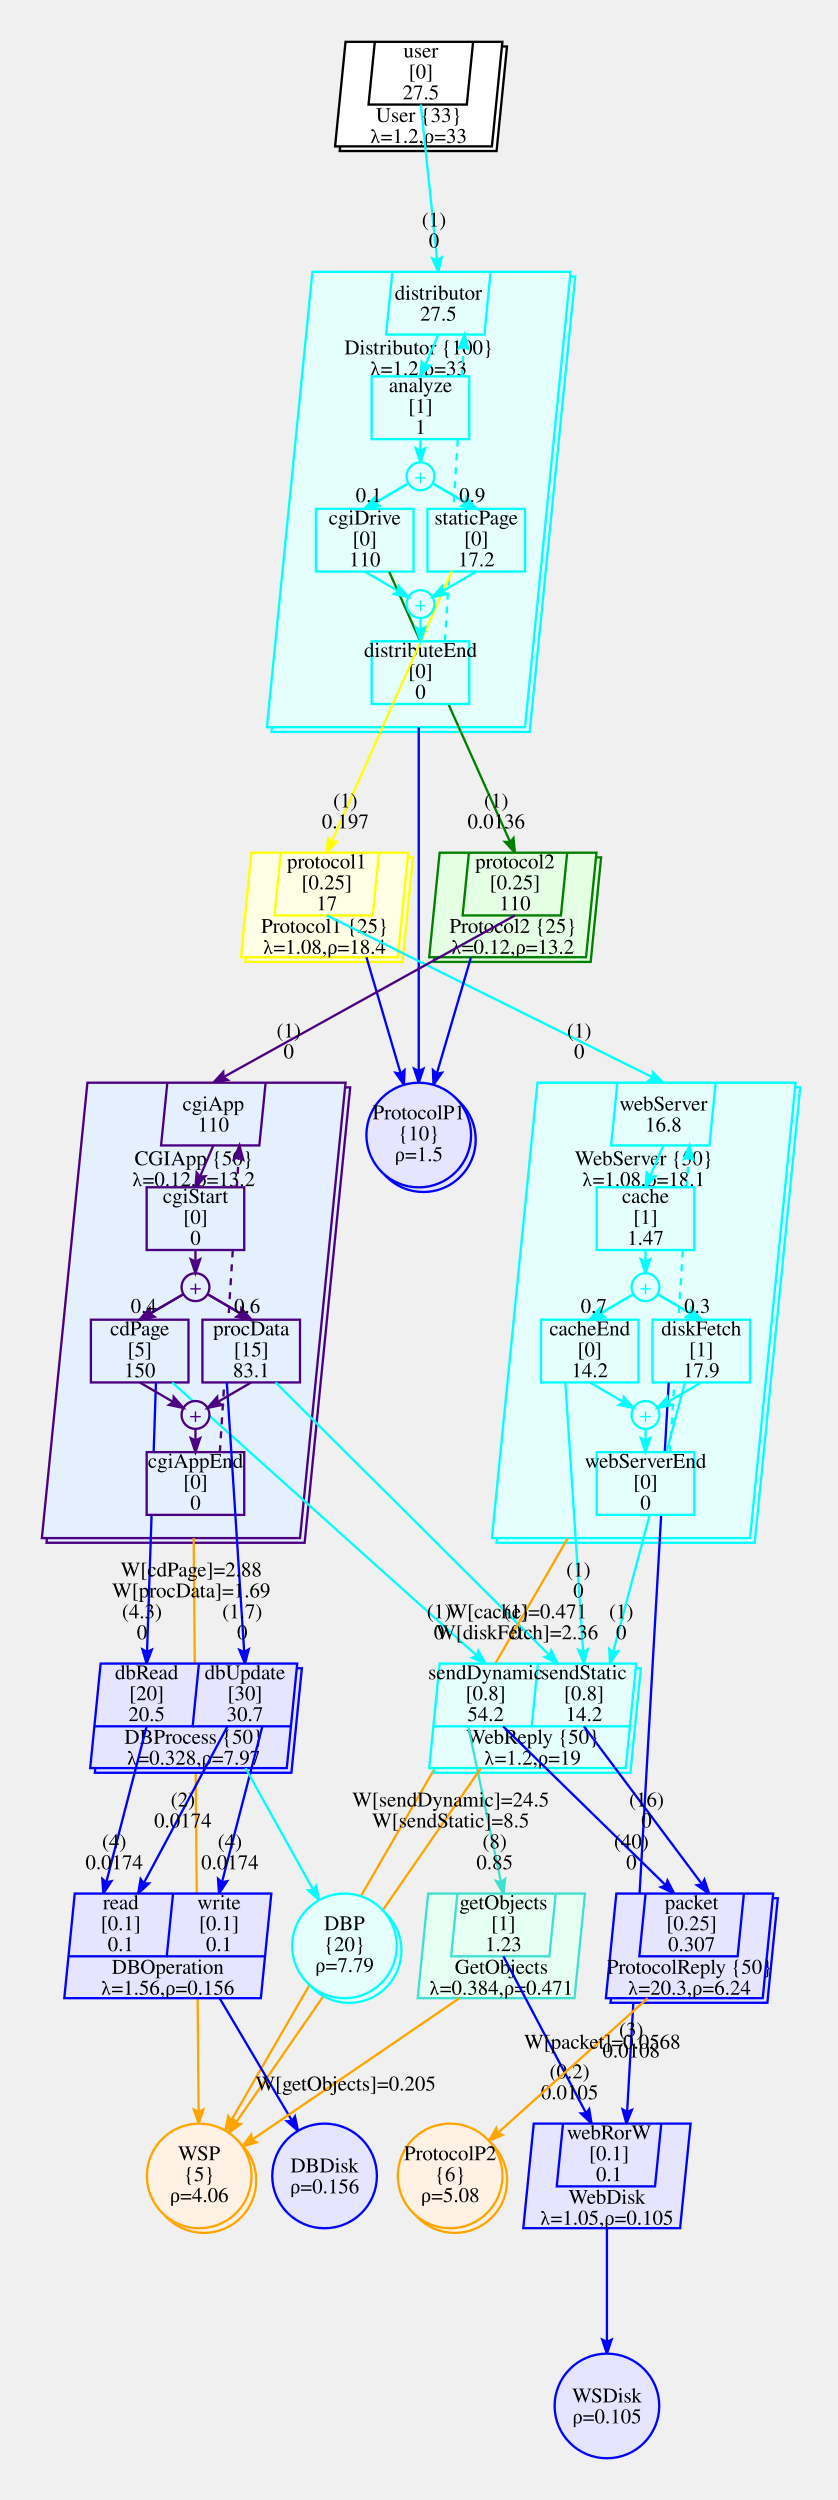
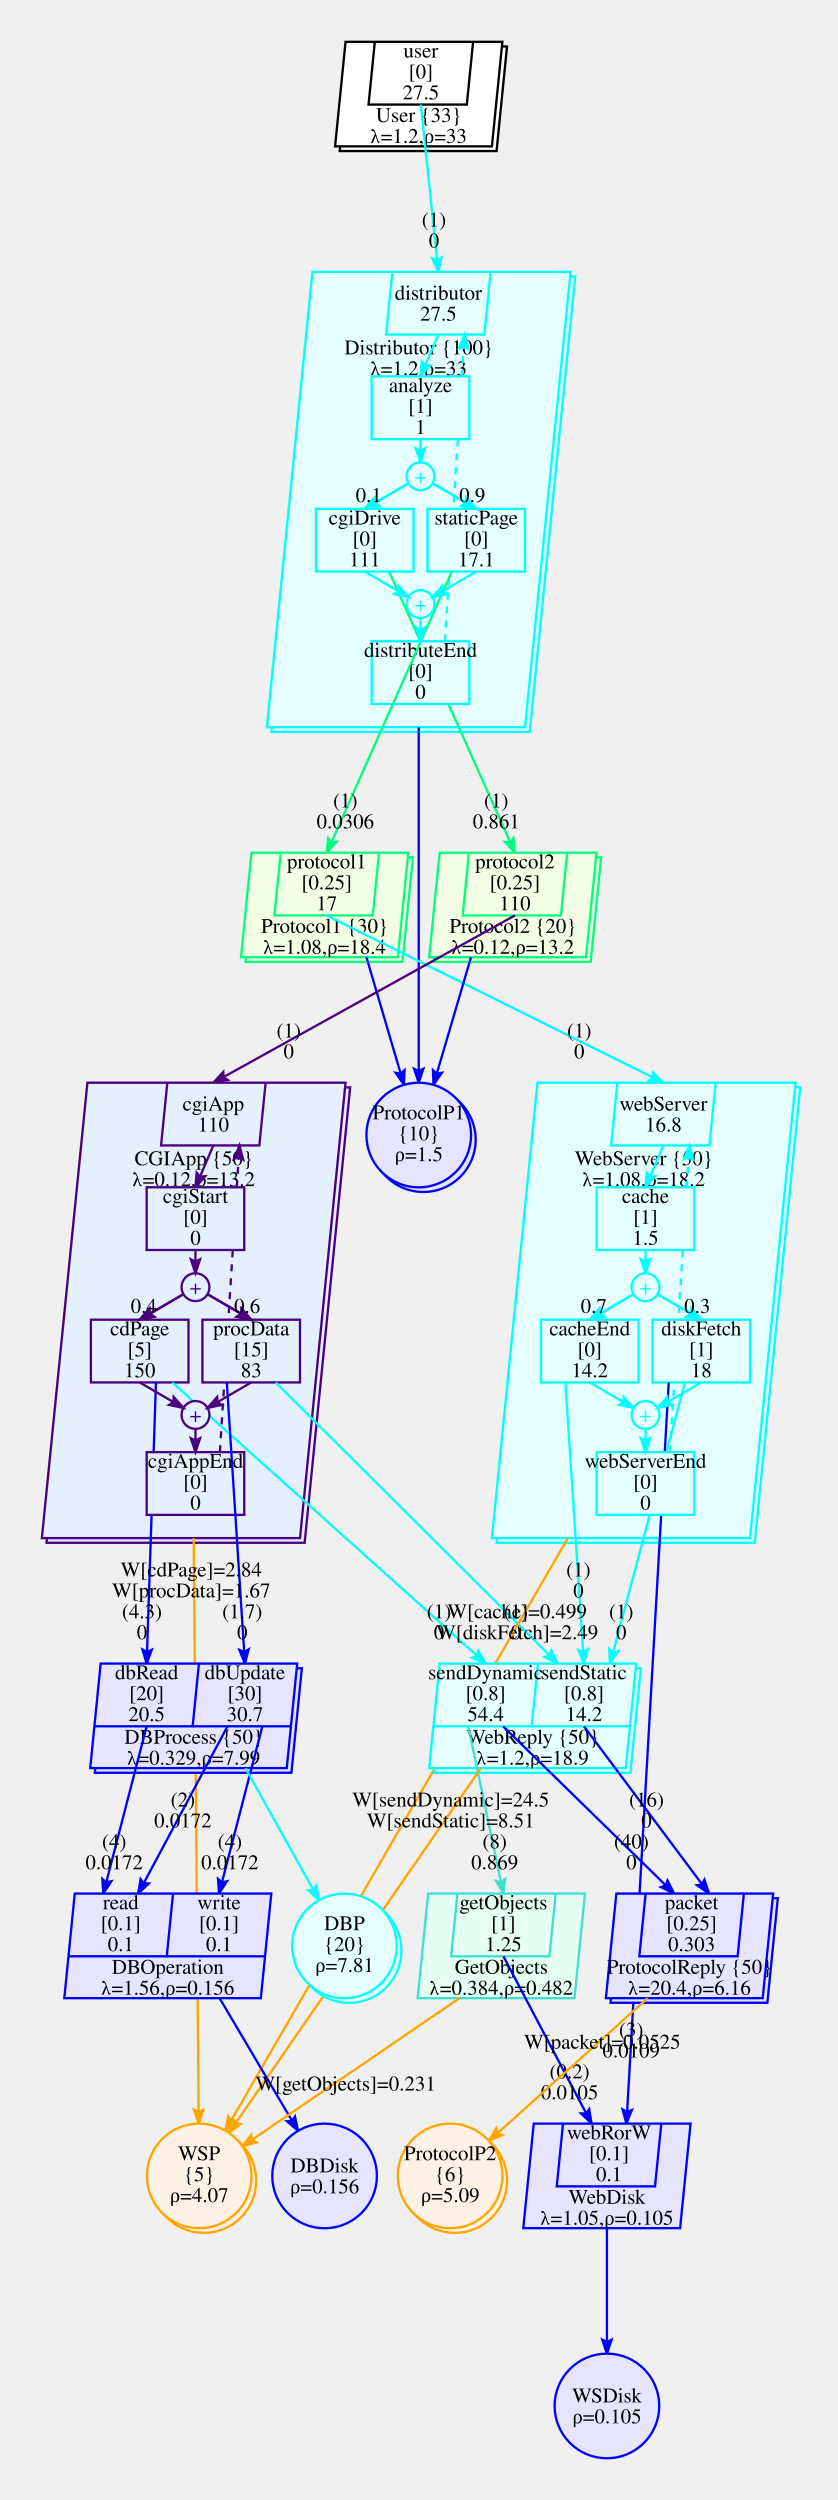
<svg xmlns="http://www.w3.org/2000/svg" width="5.006in" height="14.944in" viewBox="0 0 9010 26900">
  <polygon fill="#ffffff" stroke="black" stroke-width="25" points="3767.5,500 5455,500 5342.5,1625 3655,1625 " />
  <polygon fill="#ffffff" stroke="black" stroke-width="25" points="3717.5,450 5405,450 5292.5,1575 3605,1575 " />
  <text x="4505" y="1538" font-family="Times" font-style="Roman" font-size="225" fill="black" text-anchor="middle">λ=1.2,ρ=33</text>
  <text x="4505" y="1313" font-family="Times" font-style="Roman" font-size="225" fill="black" text-anchor="middle">User {33}</text>
  <polyline stroke="black" stroke-width="25" fill="none" points="4032.5,450 3965,1125 5022.5,1125 5090,450 " />
  <text x="4528" y="1069" font-family="Times" font-style="Roman" font-size="225" fill="black" text-anchor="middle">27.5</text>
  <text x="4528" y="844" font-family="Times" font-style="Roman" font-size="225" fill="black" text-anchor="middle">[0]</text>
  <text x="4528" y="619" font-family="Times" font-style="Roman" font-size="225" fill="black" text-anchor="middle">user</text>
  <line x1="4527.5" y1="1125" x2="4716.25" y2="2925" stroke="Cyan" stroke-width="25" />
  <polygon fill="Cyan" stroke="Cyan" stroke-width="25" points="4716.25,2925 4750.33,2770.6 4703.21,2800.68 4650.88,2781.03 " />
  <text x="4669" y="2663" font-family="Times" font-style="Roman" font-size="225" fill="black" text-anchor="middle">0</text>
  <text x="4669" y="2438" font-family="Times" font-style="Roman" font-size="225" fill="black" text-anchor="middle">(1)</text>
  <polygon fill="#e5ffff" stroke="Cyan" stroke-width="25" points="3411.25,2975 6188.75,2975 5698.75,7875 2921.25,7875 " />
  <polygon fill="#e5ffff" stroke="Cyan" stroke-width="25" points="3361.25,2925 6138.75,2925 5648.75,7825 2871.25,7825 " />
  <text x="4505" y="4038" font-family="Times" font-style="Roman" font-size="225" fill="black" text-anchor="middle">λ=1.2,ρ=33</text>
  <text x="4505" y="3813" font-family="Times" font-style="Roman" font-size="225" fill="black" text-anchor="middle">Distributor {100}</text>
  <polyline stroke="Cyan" stroke-width="25" fill="none" points="4221.25,2925 4153.75,3600 5211.25,3600 5278.75,2925 " />
  <text x="4716" y="3450" font-family="Times" font-style="Roman" font-size="225" fill="black" text-anchor="middle">27.5</text>
  <text x="4716" y="3225" font-family="Times" font-style="Roman" font-size="225" fill="black" text-anchor="middle">distributor</text>
  <line x1="4716.25" y1="3600" x2="4523.75" y2="4050" stroke="Cyan" stroke-width="25" />
  <polygon fill="Cyan" stroke="Cyan" stroke-width="25" points="4523.75,4050 4628.72,3931.75 4572.91,3935.07 4536.77,3892.42 " />
  <line x1="4786.25" y1="6900" x2="4997.5" y2="3600" stroke-dasharray="75" stroke="Cyan" stroke-width="25" />
  <polygon fill="Cyan" stroke="Cyan" stroke-width="25" points="4997.5,3600 4938.02,3746.5 4989.51,3724.74 5037.82,3752.89 " />
  <polygon fill="#e5ffff" stroke="Cyan" stroke-width="25" points="3998.75,4725 3998.75,4050 5048.75,4050 5048.75,4725 3998.75,4725 " />
  <text x="4524" y="4669" font-family="Times" font-style="Roman" font-size="225" fill="black" text-anchor="middle">1</text>
  <text x="4524" y="4444" font-family="Times" font-style="Roman" font-size="225" fill="black" text-anchor="middle">[1]</text>
  <text x="4524" y="4219" font-family="Times" font-style="Roman" font-size="225" fill="black" text-anchor="middle">analyze</text>
  <polygon fill="#e5ffff" stroke="Cyan" stroke-width="25" points="3398.75,6150 3398.75,5475 4448.75,5475 4448.75,6150 3398.75,6150 " />
-   <line x1="4186.25" y1="6150" x2="5540" y2="9175" stroke="Green" stroke-width="25" />
-   <polygon fill="Green" stroke="Green" stroke-width="25" points="5540,9175 5524.37,9017.66 5488.94,9060.9 5433.09,9058.51 " />
-   <text x="5339" y="8913" font-family="Times" font-style="Roman" font-size="225" fill="black" text-anchor="middle">0.0136</text>
+   <line x1="4186.25" y1="6150" x2="5540" y2="9175" stroke="SpringGreen" stroke-width="25" />
+   <polygon fill="SpringGreen" stroke="SpringGreen" stroke-width="25" points="5540,9175 5524.37,9017.66 5488.94,9060.9 5433.09,9058.51 " />
+   <text x="5339" y="8913" font-family="Times" font-style="Roman" font-size="225" fill="black" text-anchor="middle">0.861</text>
  <text x="5339" y="8688" font-family="Times" font-style="Roman" font-size="225" fill="black" text-anchor="middle">(1)</text>
-   <text x="3924" y="6094" font-family="Times" font-style="Roman" font-size="225" fill="black" text-anchor="middle">110</text>
+   <text x="3924" y="6094" font-family="Times" font-style="Roman" font-size="225" fill="black" text-anchor="middle">111</text>
  <text x="3924" y="5869" font-family="Times" font-style="Roman" font-size="225" fill="black" text-anchor="middle">[0]</text>
  <text x="3924" y="5644" font-family="Times" font-style="Roman" font-size="225" fill="black" text-anchor="middle">cgiDrive</text>
  <polygon fill="#e5ffff" stroke="Cyan" stroke-width="25" points="3998.75,7575 3998.75,6900 5048.75,6900 5048.75,7575 3998.75,7575 " />
  <text x="4524" y="7519" font-family="Times" font-style="Roman" font-size="225" fill="black" text-anchor="middle">0</text>
  <text x="4524" y="7294" font-family="Times" font-style="Roman" font-size="225" fill="black" text-anchor="middle">[0]</text>
  <text x="4524" y="7069" font-family="Times" font-style="Roman" font-size="225" fill="black" text-anchor="middle">distributeEnd</text>
  <polygon fill="#e5ffff" stroke="Cyan" stroke-width="25" points="4598.75,6150 4598.75,5475 5648.75,5475 5648.75,6150 4598.75,6150 " />
-   <line x1="4861.25" y1="6150" x2="3515" y2="9175" stroke="Yellow" stroke-width="25" />
-   <polygon fill="Yellow" stroke="Yellow" stroke-width="25" points="3515,9175 3621.67,9058.29 3565.82,9060.8 3530.31,9017.63 " />
-   <text x="3715" y="8913" font-family="Times" font-style="Roman" font-size="225" fill="black" text-anchor="middle">0.197</text>
+   <line x1="4861.25" y1="6150" x2="3515" y2="9175" stroke="SpringGreen" stroke-width="25" />
+   <polygon fill="SpringGreen" stroke="SpringGreen" stroke-width="25" points="3515,9175 3621.67,9058.29 3565.82,9060.8 3530.31,9017.63 " />
+   <text x="3715" y="8913" font-family="Times" font-style="Roman" font-size="225" fill="black" text-anchor="middle">0.0306</text>
  <text x="3715" y="8688" font-family="Times" font-style="Roman" font-size="225" fill="black" text-anchor="middle">(1)</text>
-   <text x="5124" y="6094" font-family="Times" font-style="Roman" font-size="225" fill="black" text-anchor="middle">17.2</text>
+   <text x="5124" y="6094" font-family="Times" font-style="Roman" font-size="225" fill="black" text-anchor="middle">17.1</text>
  <text x="5124" y="5869" font-family="Times" font-style="Roman" font-size="225" fill="black" text-anchor="middle">[0]</text>
  <text x="5124" y="5644" font-family="Times" font-style="Roman" font-size="225" fill="black" text-anchor="middle">staticPage</text>
  <line x1="4523.75" y1="4725" x2="4523.75" y2="4975" stroke="Cyan" stroke-width="25" />
  <polygon fill="Cyan" stroke="Cyan" stroke-width="25" points="4523.75,4975 4573.75,4825 4523.75,4850 4473.75,4825 " />
  <circle cx="4524" cy="6500" r="150" fill="#e5ffff" stroke="Cyan" stroke-width="25" />
  <text x="4524" y="6575" font-family="Times" font-style="Roman" font-size="225" fill="Cyan" text-anchor="middle">+</text>
  <line x1="3923.75" y1="6150" x2="4394.18" y2="6424.42" stroke="Cyan" stroke-width="25" />
  <polygon fill="Cyan" stroke="Cyan" stroke-width="25" points="4394.18,6424.42 4289.81,6305.65 4286.21,6361.44 4239.42,6392.03 " />
  <line x1="5123.75" y1="6150" x2="4653.32" y2="6424.42" stroke="Cyan" stroke-width="25" />
  <polygon fill="Cyan" stroke="Cyan" stroke-width="25" points="4653.32,6424.42 4808.08,6392.03 4761.29,6361.44 4757.69,6305.65 " />
  <circle cx="4524" cy="5125" r="150" fill="#e5ffff" stroke="Cyan" stroke-width="25" />
  <text x="4524" y="5200" font-family="Times" font-style="Roman" font-size="225" fill="Cyan" text-anchor="middle">+</text>
  <line x1="4394.18" y1="5200.58" x2="3923.75" y2="5475" stroke="Cyan" stroke-width="25" />
  <polygon fill="Cyan" stroke="Cyan" stroke-width="25" points="3923.75,5475 4078.51,5442.61 4031.72,5412.02 4028.12,5356.23 " />
  <line x1="4653.32" y1="5200.58" x2="5123.75" y2="5475" stroke="Cyan" stroke-width="25" />
  <polygon fill="Cyan" stroke="Cyan" stroke-width="25" points="5123.75,5475 5019.38,5356.23 5015.78,5412.02 4968.99,5442.61 " />
  <line x1="4394.18" y1="5200.58" x2="3923.75" y2="5475" stroke="Cyan" stroke-width="25" />
  <polygon fill="Cyan" stroke="Cyan" stroke-width="25" points="3923.75,5475 4078.51,5442.61 4031.72,5412.02 4028.12,5356.23 " />
  <line x1="4653.32" y1="5200.58" x2="5123.75" y2="5475" stroke="Cyan" stroke-width="25" />
  <polygon fill="Cyan" stroke="Cyan" stroke-width="25" points="5123.75,5475 5019.38,5356.23 5015.78,5412.02 4968.99,5442.61 " />
  <text x="3967" y="5402" font-family="Times" font-style="Roman" font-size="225" fill="black" text-anchor="middle">0.1</text>
  <text x="5081" y="5402" font-family="Times" font-style="Roman" font-size="225" fill="black" text-anchor="middle">0.9</text>
  <line x1="4523.75" y1="6650" x2="4523.75" y2="6900" stroke="Cyan" stroke-width="25" />
  <polygon fill="Cyan" stroke="Cyan" stroke-width="25" points="4523.75,6900 4573.75,6750 4523.75,6775 4473.75,6750 " />
  <line x1="4505" y1="7825" x2="4505" y2="11650" stroke="Blue" stroke-width="25" />
  <polygon fill="Blue" stroke="Blue" stroke-width="25" points="4505,11650 4555,11500 4505,11525 4455,11500 " />
-   <polygon fill="#ffffe5" stroke="Yellow" stroke-width="25" points="2755,9225 4442.5,9225 4330,10350 2642.5,10350 " />
-   <polygon fill="#ffffe5" stroke="Yellow" stroke-width="25" points="2705,9175 4392.5,9175 4280,10300 2592.5,10300 " />
+   <polygon fill="#f2ffe5" stroke="SpringGreen" stroke-width="25" points="2755,9225 4442.5,9225 4330,10350 2642.5,10350 " />
+   <polygon fill="#f2ffe5" stroke="SpringGreen" stroke-width="25" points="2705,9175 4392.5,9175 4280,10300 2592.5,10300 " />
  <text x="3492" y="10263" font-family="Times" font-style="Roman" font-size="225" fill="black" text-anchor="middle">λ=1.08,ρ=18.4</text>
-   <text x="3492" y="10038" font-family="Times" font-style="Roman" font-size="225" fill="black" text-anchor="middle">Protocol1 {25}</text>
-   <polyline stroke="Yellow" stroke-width="25" fill="none" points="3020,9175 2952.5,9850 4010,9850 4077.5,9175 " />
+   <text x="3492" y="10038" font-family="Times" font-style="Roman" font-size="225" fill="black" text-anchor="middle">Protocol1 {30}</text>
+   <polyline stroke="SpringGreen" stroke-width="25" fill="none" points="3020,9175 2952.5,9850 4010,9850 4077.5,9175 " />
  <text x="3515" y="9794" font-family="Times" font-style="Roman" font-size="225" fill="black" text-anchor="middle">17</text>
  <text x="3515" y="9569" font-family="Times" font-style="Roman" font-size="225" fill="black" text-anchor="middle">[0.25]</text>
  <text x="3515" y="9344" font-family="Times" font-style="Roman" font-size="225" fill="black" text-anchor="middle">protocol1</text>
  <line x1="3515" y1="9850" x2="7137.5" y2="11650" stroke="Cyan" stroke-width="25" />
  <polygon fill="Cyan" stroke="Cyan" stroke-width="25" points="7137.5,11650 7025.42,11538.5 7025.56,11594.4 6980.92,11628 " />
  <text x="6232" y="11388" font-family="Times" font-style="Roman" font-size="225" fill="black" text-anchor="middle">0</text>
  <text x="6232" y="11163" font-family="Times" font-style="Roman" font-size="225" fill="black" text-anchor="middle">(1)</text>
  <line x1="3942.5" y1="10300" x2="4346.28" y2="11672.9" stroke="Blue" stroke-width="25" />
  <polygon fill="Blue" stroke="Blue" stroke-width="25" points="4346.28,11672.9 4351.92,11514.8 4311.01,11552.9 4255.99,11543.1 " />
-   <polygon fill="#e5ffe5" stroke="Green" stroke-width="25" points="4780,9225 6467.5,9225 6355,10350 4667.5,10350 " />
-   <polygon fill="#e5ffe5" stroke="Green" stroke-width="25" points="4730,9175 6417.5,9175 6305,10300 4617.5,10300 " />
+   <polygon fill="#f2ffe5" stroke="SpringGreen" stroke-width="25" points="4780,9225 6467.5,9225 6355,10350 4667.5,10350 " />
+   <polygon fill="#f2ffe5" stroke="SpringGreen" stroke-width="25" points="4730,9175 6417.5,9175 6305,10300 4617.5,10300 " />
  <text x="5518" y="10263" font-family="Times" font-style="Roman" font-size="225" fill="black" text-anchor="middle">λ=0.12,ρ=13.2</text>
-   <text x="5518" y="10038" font-family="Times" font-style="Roman" font-size="225" fill="black" text-anchor="middle">Protocol2 {25}</text>
-   <polyline stroke="Green" stroke-width="25" fill="none" points="5045,9175 4977.5,9850 6035,9850 6102.5,9175 " />
+   <text x="5518" y="10038" font-family="Times" font-style="Roman" font-size="225" fill="black" text-anchor="middle">Protocol2 {20}</text>
+   <polyline stroke="SpringGreen" stroke-width="25" fill="none" points="5045,9175 4977.5,9850 6035,9850 6102.5,9175 " />
  <text x="5540" y="9794" font-family="Times" font-style="Roman" font-size="225" fill="black" text-anchor="middle">110</text>
  <text x="5540" y="9569" font-family="Times" font-style="Roman" font-size="225" fill="black" text-anchor="middle">[0.25]</text>
  <text x="5540" y="9344" font-family="Times" font-style="Roman" font-size="225" fill="black" text-anchor="middle">protocol2</text>
  <line x1="5540" y1="9850" x2="2295" y2="11650" stroke="Indigo" stroke-width="25" />
  <polygon fill="Indigo" stroke="Indigo" stroke-width="25" points="2295,11650 2450.42,11621 2404.31,11589.4 2401.92,11533.5 " />
  <text x="3106" y="11388" font-family="Times" font-style="Roman" font-size="225" fill="black" text-anchor="middle">0</text>
  <text x="3106" y="11163" font-family="Times" font-style="Roman" font-size="225" fill="black" text-anchor="middle">(1)</text>
  <line x1="5067.5" y1="10300" x2="4663.72" y2="11672.9" stroke="Blue" stroke-width="25" />
  <polygon fill="Blue" stroke="Blue" stroke-width="25" points="4663.72,11672.9 4754.01,11543.1 4698.99,11552.9 4658.08,11514.8 " />
  <polygon fill="#e5f0ff" stroke="Indigo" stroke-width="25" points="990,11700 3767.5,11700 3277.5,16600 500,16600 " />
  <polygon fill="#e5f0ff" stroke="Indigo" stroke-width="25" points="940,11650 3717.5,11650 3227.5,16550 450,16550 " />
  <text x="2084" y="12763" font-family="Times" font-style="Roman" font-size="225" fill="black" text-anchor="middle">λ=0.12,ρ=13.2</text>
  <text x="2084" y="12538" font-family="Times" font-style="Roman" font-size="225" fill="black" text-anchor="middle">CGIApp {50}</text>
  <polyline stroke="Indigo" stroke-width="25" fill="none" points="1800,11650 1732.5,12325 2790,12325 2857.5,11650 " />
  <text x="2295" y="12175" font-family="Times" font-style="Roman" font-size="225" fill="black" text-anchor="middle">110</text>
  <text x="2295" y="11950" font-family="Times" font-style="Roman" font-size="225" fill="black" text-anchor="middle">cgiApp</text>
  <line x1="2295" y1="12325" x2="2102.5" y2="12775" stroke="Indigo" stroke-width="25" />
  <polygon fill="Indigo" stroke="Indigo" stroke-width="25" points="2102.5,12775 2207.47,12656.8 2151.66,12660.1 2115.52,12617.4 " />
  <line x1="2365" y1="15625" x2="2576.25" y2="12325" stroke-dasharray="75" stroke="Indigo" stroke-width="25" />
  <polygon fill="Indigo" stroke="Indigo" stroke-width="25" points="2576.25,12325 2516.77,12471.5 2568.26,12449.7 2616.57,12477.9 " />
  <polygon fill="#e5f0ff" stroke="Indigo" stroke-width="25" points="977.5,14875 977.5,14200 2027.5,14200 2027.5,14875 977.5,14875 " />
  <line x1="1677.5" y1="14875" x2="1577.5" y2="17900" stroke="Blue" stroke-width="25" />
  <polygon fill="Blue" stroke="Blue" stroke-width="25" points="1577.5,17900 1632.43,17751.7 1581.63,17775.1 1532.48,17748.4 " />
  <text x="1527" y="17638" font-family="Times" font-style="Roman" font-size="225" fill="black" text-anchor="middle">0</text>
  <text x="1527" y="17413" font-family="Times" font-style="Roman" font-size="225" fill="black" text-anchor="middle">(4.3)</text>
  <line x1="1852.5" y1="14875" x2="5225" y2="17900" stroke="Cyan" stroke-width="25" />
  <polygon fill="Cyan" stroke="Cyan" stroke-width="25" points="5225,17900 5146.72,17762.6 5131.95,17816.5 5079.95,17837.1 " />
  <text x="4723" y="17638" font-family="Times" font-style="Roman" font-size="225" fill="black" text-anchor="middle">0</text>
  <text x="4723" y="17413" font-family="Times" font-style="Roman" font-size="225" fill="black" text-anchor="middle">(1)</text>
  <text x="1503" y="14819" font-family="Times" font-style="Roman" font-size="225" fill="black" text-anchor="middle">150</text>
  <text x="1503" y="14594" font-family="Times" font-style="Roman" font-size="225" fill="black" text-anchor="middle">[5]</text>
  <text x="1503" y="14369" font-family="Times" font-style="Roman" font-size="225" fill="black" text-anchor="middle">cdPage</text>
  <polygon fill="#e5f0ff" stroke="Indigo" stroke-width="25" points="1577.5,16300 1577.5,15625 2627.5,15625 2627.5,16300 1577.5,16300 " />
  <text x="2103" y="16244" font-family="Times" font-style="Roman" font-size="225" fill="black" text-anchor="middle">0</text>
  <text x="2103" y="16019" font-family="Times" font-style="Roman" font-size="225" fill="black" text-anchor="middle">[0]</text>
  <text x="2103" y="15794" font-family="Times" font-style="Roman" font-size="225" fill="black" text-anchor="middle">cgiAppEnd</text>
  <polygon fill="#e5f0ff" stroke="Indigo" stroke-width="25" points="1577.5,13450 1577.5,12775 2627.5,12775 2627.5,13450 1577.5,13450 " />
  <text x="2103" y="13394" font-family="Times" font-style="Roman" font-size="225" fill="black" text-anchor="middle">0</text>
  <text x="2103" y="13169" font-family="Times" font-style="Roman" font-size="225" fill="black" text-anchor="middle">[0]</text>
  <text x="2103" y="12944" font-family="Times" font-style="Roman" font-size="225" fill="black" text-anchor="middle">cgiStart</text>
  <polygon fill="#e5f0ff" stroke="Indigo" stroke-width="25" points="2177.5,14875 2177.5,14200 3227.5,14200 3227.5,14875 2177.5,14875 " />
  <line x1="2440" y1="14875" x2="2635" y2="17900" stroke="Blue" stroke-width="25" />
  <polygon fill="Blue" stroke="Blue" stroke-width="25" points="2635,17900 2675.25,17747.1 2626.96,17775.3 2575.45,17753.5 " />
  <text x="2606" y="17638" font-family="Times" font-style="Roman" font-size="225" fill="black" text-anchor="middle">0</text>
  <text x="2606" y="17413" font-family="Times" font-style="Roman" font-size="225" fill="black" text-anchor="middle">(1.7)</text>
  <line x1="2965" y1="14875" x2="6001.25" y2="17900" stroke="Cyan" stroke-width="25" />
  <polygon fill="Cyan" stroke="Cyan" stroke-width="25" points="6001.25,17900 5930.28,17758.7 5912.7,17811.8 5859.7,17829.6 " />
  <text x="5550" y="17638" font-family="Times" font-style="Roman" font-size="225" fill="black" text-anchor="middle">0</text>
  <text x="5550" y="17413" font-family="Times" font-style="Roman" font-size="225" fill="black" text-anchor="middle">(1)</text>
-   <text x="2703" y="14819" font-family="Times" font-style="Roman" font-size="225" fill="black" text-anchor="middle">83.1</text>
+   <text x="2703" y="14819" font-family="Times" font-style="Roman" font-size="225" fill="black" text-anchor="middle">83</text>
  <text x="2703" y="14594" font-family="Times" font-style="Roman" font-size="225" fill="black" text-anchor="middle">[15]</text>
  <text x="2703" y="14369" font-family="Times" font-style="Roman" font-size="225" fill="black" text-anchor="middle">procData</text>
  <circle cx="2103" cy="15225" r="150" fill="#e5f0ff" stroke="Indigo" stroke-width="25" />
  <text x="2103" y="15300" font-family="Times" font-style="Roman" font-size="225" fill="Indigo" text-anchor="middle">+</text>
  <line x1="1502.5" y1="14875" x2="1972.93" y2="15149.4" stroke="Indigo" stroke-width="25" />
  <polygon fill="Indigo" stroke="Indigo" stroke-width="25" points="1972.93,15149.4 1868.56,15030.6 1864.96,15086.4 1818.17,15117 " />
  <line x1="2702.5" y1="14875" x2="2232.07" y2="15149.4" stroke="Indigo" stroke-width="25" />
  <polygon fill="Indigo" stroke="Indigo" stroke-width="25" points="2232.07,15149.4 2386.83,15117 2340.04,15086.4 2336.44,15030.6 " />
  <circle cx="2103" cy="13850" r="150" fill="#e5f0ff" stroke="Indigo" stroke-width="25" />
  <text x="2103" y="13925" font-family="Times" font-style="Roman" font-size="225" fill="Indigo" text-anchor="middle">+</text>
  <line x1="1972.93" y1="13925.6" x2="1502.5" y2="14200" stroke="Indigo" stroke-width="25" />
  <polygon fill="Indigo" stroke="Indigo" stroke-width="25" points="1502.5,14200 1657.26,14167.6 1610.47,14137 1606.87,14081.2 " />
  <line x1="2232.07" y1="13925.6" x2="2702.5" y2="14200" stroke="Indigo" stroke-width="25" />
  <polygon fill="Indigo" stroke="Indigo" stroke-width="25" points="2702.5,14200 2598.13,14081.2 2594.53,14137 2547.74,14167.6 " />
  <line x1="1972.93" y1="13925.6" x2="1502.5" y2="14200" stroke="Indigo" stroke-width="25" />
  <polygon fill="Indigo" stroke="Indigo" stroke-width="25" points="1502.5,14200 1657.26,14167.6 1610.47,14137 1606.87,14081.2 " />
  <line x1="2232.07" y1="13925.6" x2="2702.5" y2="14200" stroke="Indigo" stroke-width="25" />
  <polygon fill="Indigo" stroke="Indigo" stroke-width="25" points="2702.5,14200 2598.13,14081.2 2594.53,14137 2547.74,14167.6 " />
  <text x="1546" y="14127" font-family="Times" font-style="Roman" font-size="225" fill="black" text-anchor="middle">0.4</text>
  <text x="2659" y="14127" font-family="Times" font-style="Roman" font-size="225" fill="black" text-anchor="middle">0.6</text>
  <line x1="2102.5" y1="15375" x2="2102.5" y2="15625" stroke="Indigo" stroke-width="25" />
  <polygon fill="Indigo" stroke="Indigo" stroke-width="25" points="2102.5,15625 2152.5,15475 2102.5,15500 2052.5,15475 " />
  <line x1="2102.5" y1="13450" x2="2102.5" y2="13700" stroke="Indigo" stroke-width="25" />
  <polygon fill="Indigo" stroke="Indigo" stroke-width="25" points="2102.5,13700 2152.5,13550 2102.5,13575 2052.5,13550 " />
  <line x1="2083.75" y1="16550" x2="2137.68" y2="22850" stroke="Orange" stroke-width="25" />
  <polygon fill="Orange" stroke="Orange" stroke-width="25" points="2137.68,22850 2186.4,22699.6 2136.61,22725 2086.4,22700.5 " />
-   <text x="2057" y="17188" font-family="Times" font-style="Roman" font-size="225" fill="black" text-anchor="middle">W[procData]=1.69</text>
-   <text x="2057" y="16963" font-family="Times" font-style="Roman" font-size="225" fill="black" text-anchor="middle">W[cdPage]=2.88</text>
+   <text x="2057" y="17188" font-family="Times" font-style="Roman" font-size="225" fill="black" text-anchor="middle">W[procData]=1.67</text>
+   <text x="2057" y="16963" font-family="Times" font-style="Roman" font-size="225" fill="black" text-anchor="middle">W[cdPage]=2.84</text>
  <circle cx="4555" cy="12263" r="563" fill="#e5e5ff" stroke="Blue" stroke-width="25" />
  <circle cx="4505" cy="12213" r="563" fill="#e5e5ff" stroke="Blue" stroke-width="25" />
  <text x="4505" y="12494" font-family="Times" font-style="Roman" font-size="225" fill="black" text-anchor="middle">ρ=1.5</text>
  <text x="4505" y="12269" font-family="Times" font-style="Roman" font-size="225" fill="black" text-anchor="middle">{10}</text>
  <text x="4505" y="12044" font-family="Times" font-style="Roman" font-size="225" fill="black" text-anchor="middle">ProtocolP1</text>
  <polygon fill="#e5ffff" stroke="Cyan" stroke-width="25" points="5832.5,11700 8610,11700 8120,16600 5342.5,16600 " />
  <polygon fill="#e5ffff" stroke="Cyan" stroke-width="25" points="5782.5,11650 8560,11650 8070,16550 5292.5,16550 " />
-   <text x="6926" y="12763" font-family="Times" font-style="Roman" font-size="225" fill="black" text-anchor="middle">λ=1.08,ρ=18.1</text>
+   <text x="6926" y="12763" font-family="Times" font-style="Roman" font-size="225" fill="black" text-anchor="middle">λ=1.08,ρ=18.2</text>
  <text x="6926" y="12538" font-family="Times" font-style="Roman" font-size="225" fill="black" text-anchor="middle">WebServer {50}</text>
  <polyline stroke="Cyan" stroke-width="25" fill="none" points="6642.5,11650 6575,12325 7632.5,12325 7700,11650 " />
  <text x="7138" y="12175" font-family="Times" font-style="Roman" font-size="225" fill="black" text-anchor="middle">16.8</text>
  <text x="7138" y="11950" font-family="Times" font-style="Roman" font-size="225" fill="black" text-anchor="middle">webServer</text>
  <line x1="7137.5" y1="12325" x2="6945" y2="12775" stroke="Cyan" stroke-width="25" />
  <polygon fill="Cyan" stroke="Cyan" stroke-width="25" points="6945,12775 7049.97,12656.8 6994.16,12660.1 6958.02,12617.4 " />
  <line x1="7207.5" y1="15625" x2="7418.75" y2="12325" stroke-dasharray="75" stroke="Cyan" stroke-width="25" />
  <polygon fill="Cyan" stroke="Cyan" stroke-width="25" points="7418.75,12325 7359.27,12471.5 7410.76,12449.7 7459.07,12477.9 " />
  <polygon fill="#e5ffff" stroke="Cyan" stroke-width="25" points="6420,13450 6420,12775 7470,12775 7470,13450 6420,13450 " />
-   <text x="6945" y="13394" font-family="Times" font-style="Roman" font-size="225" fill="black" text-anchor="middle">1.47</text>
+   <text x="6945" y="13394" font-family="Times" font-style="Roman" font-size="225" fill="black" text-anchor="middle">1.5</text>
  <text x="6945" y="13169" font-family="Times" font-style="Roman" font-size="225" fill="black" text-anchor="middle">[1]</text>
  <text x="6945" y="12944" font-family="Times" font-style="Roman" font-size="225" fill="black" text-anchor="middle">cache</text>
  <polygon fill="#e5ffff" stroke="Cyan" stroke-width="25" points="5820,14875 5820,14200 6870,14200 6870,14875 5820,14875 " />
  <line x1="6082.5" y1="14875" x2="6282.5" y2="17900" stroke="Cyan" stroke-width="25" />
  <polygon fill="Cyan" stroke="Cyan" stroke-width="25" points="6282.5,17900 6322.5,17747 6274.25,17775.3 6222.71,17753.6 " />
  <text x="6223" y="17188" font-family="Times" font-style="Roman" font-size="225" fill="black" text-anchor="middle">0</text>
  <text x="6223" y="16963" font-family="Times" font-style="Roman" font-size="225" fill="black" text-anchor="middle">(1)</text>
  <text x="6345" y="14819" font-family="Times" font-style="Roman" font-size="225" fill="black" text-anchor="middle">14.2</text>
  <text x="6345" y="14594" font-family="Times" font-style="Roman" font-size="225" fill="black" text-anchor="middle">[0]</text>
  <text x="6345" y="14369" font-family="Times" font-style="Roman" font-size="225" fill="black" text-anchor="middle">cacheEnd</text>
  <polygon fill="#e5ffff" stroke="Cyan" stroke-width="25" points="7020,14875 7020,14200 8070,14200 8070,14875 7020,14875 " />
  <line x1="7195" y1="14875" x2="6740" y2="22850" stroke="Blue" stroke-width="25" />
  <polygon fill="Blue" stroke="Blue" stroke-width="25" points="6740,22850 6798.46,22703.1 6747.12,22725.2 6698.63,22697.4 " />
-   <text x="6791" y="22138" font-family="Times" font-style="Roman" font-size="225" fill="black" text-anchor="middle">0.0108</text>
+   <text x="6791" y="22138" font-family="Times" font-style="Roman" font-size="225" fill="black" text-anchor="middle">0.0109</text>
  <text x="6791" y="21913" font-family="Times" font-style="Roman" font-size="225" fill="black" text-anchor="middle">(3)</text>
  <line x1="7370" y1="14875" x2="6563.75" y2="17900" stroke="Cyan" stroke-width="25" />
  <polygon fill="Cyan" stroke="Cyan" stroke-width="25" points="6563.75,17900 6650.69,17767.9 6595.94,17779.2 6554.07,17742.2 " />
  <text x="6684" y="17638" font-family="Times" font-style="Roman" font-size="225" fill="black" text-anchor="middle">0</text>
  <text x="6684" y="17413" font-family="Times" font-style="Roman" font-size="225" fill="black" text-anchor="middle">(1)</text>
-   <text x="7545" y="14819" font-family="Times" font-style="Roman" font-size="225" fill="black" text-anchor="middle">17.9</text>
+   <text x="7545" y="14819" font-family="Times" font-style="Roman" font-size="225" fill="black" text-anchor="middle">18</text>
  <text x="7545" y="14594" font-family="Times" font-style="Roman" font-size="225" fill="black" text-anchor="middle">[1]</text>
  <text x="7545" y="14369" font-family="Times" font-style="Roman" font-size="225" fill="black" text-anchor="middle">diskFetch</text>
  <polygon fill="#e5ffff" stroke="Cyan" stroke-width="25" points="6420,16300 6420,15625 7470,15625 7470,16300 6420,16300 " />
  <text x="6945" y="16244" font-family="Times" font-style="Roman" font-size="225" fill="black" text-anchor="middle">0</text>
  <text x="6945" y="16019" font-family="Times" font-style="Roman" font-size="225" fill="black" text-anchor="middle">[0]</text>
  <text x="6945" y="15794" font-family="Times" font-style="Roman" font-size="225" fill="black" text-anchor="middle">webServerEnd</text>
  <line x1="6945" y1="13450" x2="6945" y2="13700" stroke="Cyan" stroke-width="25" />
  <polygon fill="Cyan" stroke="Cyan" stroke-width="25" points="6945,13700 6995,13550 6945,13575 6895,13550 " />
  <circle cx="6945" cy="15225" r="150" fill="#e5ffff" stroke="Cyan" stroke-width="25" />
  <text x="6945" y="15300" font-family="Times" font-style="Roman" font-size="225" fill="Cyan" text-anchor="middle">+</text>
  <line x1="6345" y1="14875" x2="6815.43" y2="15149.4" stroke="Cyan" stroke-width="25" />
  <polygon fill="Cyan" stroke="Cyan" stroke-width="25" points="6815.43,15149.4 6711.06,15030.6 6707.46,15086.4 6660.67,15117 " />
  <line x1="7545" y1="14875" x2="7074.57" y2="15149.4" stroke="Cyan" stroke-width="25" />
  <polygon fill="Cyan" stroke="Cyan" stroke-width="25" points="7074.57,15149.4 7229.33,15117 7182.54,15086.4 7178.94,15030.6 " />
  <circle cx="6945" cy="13850" r="150" fill="#e5ffff" stroke="Cyan" stroke-width="25" />
  <text x="6945" y="13925" font-family="Times" font-style="Roman" font-size="225" fill="Cyan" text-anchor="middle">+</text>
  <line x1="6815.43" y1="13925.6" x2="6345" y2="14200" stroke="Cyan" stroke-width="25" />
  <polygon fill="Cyan" stroke="Cyan" stroke-width="25" points="6345,14200 6499.76,14167.6 6452.97,14137 6449.37,14081.2 " />
  <line x1="7074.57" y1="13925.6" x2="7545" y2="14200" stroke="Cyan" stroke-width="25" />
  <polygon fill="Cyan" stroke="Cyan" stroke-width="25" points="7545,14200 7440.63,14081.2 7437.03,14137 7390.24,14167.6 " />
  <line x1="6815.43" y1="13925.6" x2="6345" y2="14200" stroke="Cyan" stroke-width="25" />
  <polygon fill="Cyan" stroke="Cyan" stroke-width="25" points="6345,14200 6499.76,14167.6 6452.97,14137 6449.37,14081.2 " />
  <line x1="7074.57" y1="13925.6" x2="7545" y2="14200" stroke="Cyan" stroke-width="25" />
  <polygon fill="Cyan" stroke="Cyan" stroke-width="25" points="7545,14200 7440.63,14081.2 7437.03,14137 7390.24,14167.6 " />
  <text x="6388" y="14127" font-family="Times" font-style="Roman" font-size="225" fill="black" text-anchor="middle">0.7</text>
  <text x="7502" y="14127" font-family="Times" font-style="Roman" font-size="225" fill="black" text-anchor="middle">0.3</text>
  <line x1="6945" y1="15375" x2="6945" y2="15625" stroke="Cyan" stroke-width="25" />
  <polygon fill="Cyan" stroke="Cyan" stroke-width="25" points="6945,15625 6995,15475 6945,15500 6895,15475 " />
  <line x1="6109.37" y1="16550" x2="2424.01" y2="22925.5" stroke="Orange" stroke-width="25" />
  <polygon fill="Orange" stroke="Orange" stroke-width="25" points="2424.01,22925.5 2542.36,22820.7 2486.56,22817.3 2455.79,22770.6 " />
-   <text x="5564" y="17638" font-family="Times" font-style="Roman" font-size="225" fill="black" text-anchor="middle">W[diskFetch]=2.36</text>
-   <text x="5564" y="17413" font-family="Times" font-style="Roman" font-size="225" fill="black" text-anchor="middle">W[cache]=0.471</text>
+   <text x="5564" y="17638" font-family="Times" font-style="Roman" font-size="225" fill="black" text-anchor="middle">W[diskFetch]=2.49</text>
+   <text x="5564" y="17413" font-family="Times" font-style="Roman" font-size="225" fill="black" text-anchor="middle">W[cache]=0.499</text>
  <polygon fill="#e5e5ff" stroke="Blue" stroke-width="25" points="1132.5,17950 3247.5,17950 3135,19075 1020,19075 " />
  <polygon fill="#e5e5ff" stroke="Blue" stroke-width="25" points="1082.5,17900 3197.5,17900 3085,19025 970,19025 " />
-   <text x="2084" y="18988" font-family="Times" font-style="Roman" font-size="225" fill="black" text-anchor="middle">λ=0.328,ρ=7.97</text>
+   <text x="2084" y="18988" font-family="Times" font-style="Roman" font-size="225" fill="black" text-anchor="middle">λ=0.329,ρ=7.99</text>
  <text x="2084" y="18763" font-family="Times" font-style="Roman" font-size="225" fill="black" text-anchor="middle">DBProcess {50}</text>
  <polyline stroke="Blue" stroke-width="25" fill="none" points="1015,18575 2072.5,18575 2140,17900 " />
  <text x="1577" y="18519" font-family="Times" font-style="Roman" font-size="225" fill="black" text-anchor="middle">20.5</text>
  <text x="1577" y="18294" font-family="Times" font-style="Roman" font-size="225" fill="black" text-anchor="middle">[20]</text>
  <text x="1577" y="18069" font-family="Times" font-style="Roman" font-size="225" fill="black" text-anchor="middle">dbRead</text>
  <line x1="1577.5" y1="18575" x2="1111.25" y2="20375" stroke="Blue" stroke-width="25" />
  <polygon fill="Blue" stroke="Blue" stroke-width="25" points="1111.25,20375 1197.27,20242.3 1142.59,20254 1100.46,20217.3 " />
-   <text x="1228" y="20113" font-family="Times" font-style="Roman" font-size="225" fill="black" text-anchor="middle">0.0174</text>
+   <text x="1228" y="20113" font-family="Times" font-style="Roman" font-size="225" fill="black" text-anchor="middle">0.0172</text>
  <text x="1228" y="19888" font-family="Times" font-style="Roman" font-size="225" fill="black" text-anchor="middle">(4)</text>
  <line x1="2072.5" y1="18575" x2="3130" y2="18575" stroke="Blue" stroke-width="25" />
  <text x="2635" y="18519" font-family="Times" font-style="Roman" font-size="225" fill="black" text-anchor="middle">30.7</text>
  <text x="2635" y="18294" font-family="Times" font-style="Roman" font-size="225" fill="black" text-anchor="middle">[30]</text>
  <text x="2635" y="18069" font-family="Times" font-style="Roman" font-size="225" fill="black" text-anchor="middle">dbUpdate</text>
  <line x1="2447.5" y1="18575" x2="1486.25" y2="20375" stroke="Blue" stroke-width="25" />
  <polygon fill="Blue" stroke="Blue" stroke-width="25" points="1486.25,20375 1601.01,20266.2 1545.13,20264.7 1512.8,20219.1 " />
-   <text x="1967" y="19663" font-family="Times" font-style="Roman" font-size="225" fill="black" text-anchor="middle">0.0174</text>
+   <text x="1967" y="19663" font-family="Times" font-style="Roman" font-size="225" fill="black" text-anchor="middle">0.0172</text>
  <text x="1967" y="19438" font-family="Times" font-style="Roman" font-size="225" fill="black" text-anchor="middle">(2)</text>
  <line x1="2822.5" y1="18575" x2="2356.25" y2="20375" stroke="Blue" stroke-width="25" />
  <polygon fill="Blue" stroke="Blue" stroke-width="25" points="2356.25,20375 2442.27,20242.3 2387.59,20254 2345.46,20217.3 " />
-   <text x="2473" y="20113" font-family="Times" font-style="Roman" font-size="225" fill="black" text-anchor="middle">0.0174</text>
+   <text x="2473" y="20113" font-family="Times" font-style="Roman" font-size="225" fill="black" text-anchor="middle">0.0172</text>
  <text x="2473" y="19888" font-family="Times" font-style="Roman" font-size="225" fill="black" text-anchor="middle">(4)</text>
  <line x1="2640.62" y1="19025" x2="3432.46" y2="20446.1" stroke="Cyan" stroke-width="25" />
  <polygon fill="Cyan" stroke="Cyan" stroke-width="25" points="3432.46,20446.1 3403.13,20290.8 3371.62,20336.9 3315.78,20339.4 " />
  <polygon fill="#e5ffff" stroke="Cyan" stroke-width="25" points="4780,17950 6895,17950 6782.5,19075 4667.5,19075 " />
  <polygon fill="#e5ffff" stroke="Cyan" stroke-width="25" points="4730,17900 6845,17900 6732.5,19025 4617.5,19025 " />
-   <text x="5731" y="18988" font-family="Times" font-style="Roman" font-size="225" fill="black" text-anchor="middle">λ=1.2,ρ=19</text>
+   <text x="5731" y="18988" font-family="Times" font-style="Roman" font-size="225" fill="black" text-anchor="middle">λ=1.2,ρ=18.9</text>
  <text x="5731" y="18763" font-family="Times" font-style="Roman" font-size="225" fill="black" text-anchor="middle">WebReply {50}</text>
  <polyline stroke="Cyan" stroke-width="25" fill="none" points="4662.5,18575 5720,18575 5787.5,17900 " />
-   <text x="5225" y="18519" font-family="Times" font-style="Roman" font-size="225" fill="black" text-anchor="middle">54.2</text>
+   <text x="5225" y="18519" font-family="Times" font-style="Roman" font-size="225" fill="black" text-anchor="middle">54.4</text>
  <text x="5225" y="18294" font-family="Times" font-style="Roman" font-size="225" fill="black" text-anchor="middle">[0.8]</text>
  <text x="5225" y="18069" font-family="Times" font-style="Roman" font-size="225" fill="black" text-anchor="middle">sendDynamic</text>
  <line x1="5037.5" y1="18575" x2="5416.25" y2="20375" stroke="Turquoise" stroke-width="25" />
  <polygon fill="Turquoise" stroke="Turquoise" stroke-width="25" points="5416.25,20375 5434.29,20217.9 5390.51,20252.7 5336.44,20238.5 " />
-   <text x="5322" y="20113" font-family="Times" font-style="Roman" font-size="225" fill="black" text-anchor="middle">0.85</text>
+   <text x="5322" y="20113" font-family="Times" font-style="Roman" font-size="225" fill="black" text-anchor="middle">0.869</text>
  <text x="5322" y="19888" font-family="Times" font-style="Roman" font-size="225" fill="black" text-anchor="middle">(8)</text>
  <line x1="5412.5" y1="18575" x2="7253.75" y2="20375" stroke="Blue" stroke-width="25" />
  <polygon fill="Blue" stroke="Blue" stroke-width="25" points="7253.75,20375 7181.44,20234.4 7164.37,20287.6 7111.54,20305.9 " />
  <text x="6793" y="20113" font-family="Times" font-style="Roman" font-size="225" fill="black" text-anchor="middle">0</text>
  <text x="6793" y="19888" font-family="Times" font-style="Roman" font-size="225" fill="black" text-anchor="middle">(40)</text>
  <line x1="5720" y1="18575" x2="6777.5" y2="18575" stroke="Cyan" stroke-width="25" />
  <text x="6283" y="18519" font-family="Times" font-style="Roman" font-size="225" fill="black" text-anchor="middle">14.2</text>
  <text x="6283" y="18294" font-family="Times" font-style="Roman" font-size="225" fill="black" text-anchor="middle">[0.8]</text>
  <text x="6283" y="18069" font-family="Times" font-style="Roman" font-size="225" fill="black" text-anchor="middle">sendStatic</text>
  <line x1="6282.5" y1="18575" x2="7628.75" y2="20375" stroke="Blue" stroke-width="25" />
  <polygon fill="Blue" stroke="Blue" stroke-width="25" points="7628.75,20375 7578.95,20224.9 7553.88,20274.9 7498.87,20284.8 " />
  <text x="6956" y="19663" font-family="Times" font-style="Roman" font-size="225" fill="black" text-anchor="middle">0</text>
  <text x="6956" y="19438" font-family="Times" font-style="Roman" font-size="225" fill="black" text-anchor="middle">(16)</text>
  <line x1="5174.38" y1="19025" x2="2462.28" y2="22949.7" stroke="Orange" stroke-width="25" />
  <polygon fill="Orange" stroke="Orange" stroke-width="25" points="2462.28,22949.7 2588.69,22854.8 2533.34,22846.9 2506.42,22797.9 " />
-   <text x="4849" y="19663" font-family="Times" font-style="Roman" font-size="225" fill="black" text-anchor="middle">W[sendStatic]=8.5</text>
+   <text x="4849" y="19663" font-family="Times" font-style="Roman" font-size="225" fill="black" text-anchor="middle">W[sendStatic]=8.51</text>
  <text x="4849" y="19438" font-family="Times" font-style="Roman" font-size="225" fill="black" text-anchor="middle">W[sendDynamic]=24.5</text>
  <polygon fill="#e5e5ff" stroke="Blue" stroke-width="25" points="803.75,20375 2918.75,20375 2806.25,21500 691.25,21500 " />
  <text x="1805" y="21463" font-family="Times" font-style="Roman" font-size="225" fill="black" text-anchor="middle">λ=1.56,ρ=0.156</text>
  <text x="1805" y="21238" font-family="Times" font-style="Roman" font-size="225" fill="black" text-anchor="middle">DBOperation</text>
  <polyline stroke="Blue" stroke-width="25" fill="none" points="736.25,21050 1793.75,21050 1861.25,20375 " />
  <text x="1299" y="20994" font-family="Times" font-style="Roman" font-size="225" fill="black" text-anchor="middle">0.1</text>
  <text x="1299" y="20769" font-family="Times" font-style="Roman" font-size="225" fill="black" text-anchor="middle">[0.1]</text>
  <text x="1299" y="20544" font-family="Times" font-style="Roman" font-size="225" fill="black" text-anchor="middle">read</text>
  <line x1="1793.75" y1="21050" x2="2851.25" y2="21050" stroke="Blue" stroke-width="25" />
  <text x="2356" y="20994" font-family="Times" font-style="Roman" font-size="225" fill="black" text-anchor="middle">0.1</text>
  <text x="2356" y="20769" font-family="Times" font-style="Roman" font-size="225" fill="black" text-anchor="middle">[0.1]</text>
  <text x="2356" y="20544" font-family="Times" font-style="Roman" font-size="225" fill="black" text-anchor="middle">write</text>
  <line x1="2361.87" y1="21500" x2="3206.24" y2="22928.3" stroke="Blue" stroke-width="25" />
  <polygon fill="Blue" stroke="Blue" stroke-width="25" points="3206.24,22928.3 3172.95,22773.7 3142.63,22820.7 3086.87,22824.6 " />
  <circle cx="3756" cy="20988" r="563" fill="#e5ffff" stroke="Cyan" stroke-width="25" />
  <circle cx="3706" cy="20938" r="563" fill="#e5ffff" stroke="Cyan" stroke-width="25" />
-   <text x="3706" y="21219" font-family="Times" font-style="Roman" font-size="225" fill="black" text-anchor="middle">ρ=7.79</text>
+   <text x="3706" y="21219" font-family="Times" font-style="Roman" font-size="225" fill="black" text-anchor="middle">ρ=7.81</text>
  <text x="3706" y="20994" font-family="Times" font-style="Roman" font-size="225" fill="black" text-anchor="middle">{20}</text>
  <text x="3706" y="20769" font-family="Times" font-style="Roman" font-size="225" fill="black" text-anchor="middle">DBP</text>
  <polygon fill="#e5fff2" stroke="Turquoise" stroke-width="25" points="4606.25,20375 6293.75,20375 6181.25,21500 4493.75,21500 " />
-   <text x="5394" y="21463" font-family="Times" font-style="Roman" font-size="225" fill="black" text-anchor="middle">λ=0.384,ρ=0.471</text>
+   <text x="5394" y="21463" font-family="Times" font-style="Roman" font-size="225" fill="black" text-anchor="middle">λ=0.384,ρ=0.482</text>
  <text x="5394" y="21238" font-family="Times" font-style="Roman" font-size="225" fill="black" text-anchor="middle">GetObjects</text>
  <polyline stroke="Turquoise" stroke-width="25" fill="none" points="4921.25,20375 4853.75,21050 5911.25,21050 5978.75,20375 " />
-   <text x="5416" y="20994" font-family="Times" font-style="Roman" font-size="225" fill="black" text-anchor="middle">1.23</text>
+   <text x="5416" y="20994" font-family="Times" font-style="Roman" font-size="225" fill="black" text-anchor="middle">1.25</text>
  <text x="5416" y="20769" font-family="Times" font-style="Roman" font-size="225" fill="black" text-anchor="middle">[1]</text>
  <text x="5416" y="20544" font-family="Times" font-style="Roman" font-size="225" fill="black" text-anchor="middle">getObjects</text>
  <line x1="5416.25" y1="21050" x2="6365" y2="22850" stroke="Blue" stroke-width="25" />
  <polygon fill="Blue" stroke="Blue" stroke-width="25" points="6365,22850 6339.29,22694 6306.72,22739.4 6250.83,22740.6 " />
  <text x="6128" y="22588" font-family="Times" font-style="Roman" font-size="225" fill="black" text-anchor="middle">0.0105</text>
  <text x="6128" y="22363" font-family="Times" font-style="Roman" font-size="225" fill="black" text-anchor="middle">(0.2)</text>
  <line x1="4943.75" y1="21500" x2="2607.06" y2="23095.3" stroke="Orange" stroke-width="25" />
  <polygon fill="Orange" stroke="Orange" stroke-width="25" points="2607.06,23095.3 2759.13,23052 2710.29,23024.9 2702.74,22969.5 " />
-   <text x="3718" y="22494" font-family="Times" font-style="Roman" font-size="225" fill="black" text-anchor="middle">W[getObjects]=0.205</text>
+   <text x="3718" y="22494" font-family="Times" font-style="Roman" font-size="225" fill="black" text-anchor="middle">W[getObjects]=0.231</text>
  <polygon fill="#e5e5ff" stroke="Blue" stroke-width="25" points="6681.25,20425 8368.75,20425 8256.25,21550 6568.75,21550 " />
  <polygon fill="#e5e5ff" stroke="Blue" stroke-width="25" points="6631.25,20375 8318.75,20375 8206.25,21500 6518.75,21500 " />
-   <text x="7419" y="21463" font-family="Times" font-style="Roman" font-size="225" fill="black" text-anchor="middle">λ=20.3,ρ=6.24</text>
+   <text x="7419" y="21463" font-family="Times" font-style="Roman" font-size="225" fill="black" text-anchor="middle">λ=20.4,ρ=6.16</text>
  <text x="7419" y="21238" font-family="Times" font-style="Roman" font-size="225" fill="black" text-anchor="middle">ProtocolReply {50}</text>
  <polyline stroke="Blue" stroke-width="25" fill="none" points="6946.25,20375 6878.75,21050 7936.25,21050 8003.75,20375 " />
-   <text x="7441" y="20994" font-family="Times" font-style="Roman" font-size="225" fill="black" text-anchor="middle">0.307</text>
+   <text x="7441" y="20994" font-family="Times" font-style="Roman" font-size="225" fill="black" text-anchor="middle">0.303</text>
  <text x="7441" y="20769" font-family="Times" font-style="Roman" font-size="225" fill="black" text-anchor="middle">[0.25]</text>
  <text x="7441" y="20544" font-family="Times" font-style="Roman" font-size="225" fill="black" text-anchor="middle">packet</text>
  <line x1="6968.75" y1="21500" x2="5260.71" y2="23036.3" stroke="Orange" stroke-width="25" />
  <polygon fill="Orange" stroke="Orange" stroke-width="25" points="5260.71,23036.3 5405.67,22973.2 5353.65,22952.7 5338.8,22898.8 " />
-   <text x="6480" y="22044" font-family="Times" font-style="Roman" font-size="225" fill="black" text-anchor="middle">W[packet]=0.0568</text>
+   <text x="6480" y="22044" font-family="Times" font-style="Roman" font-size="225" fill="black" text-anchor="middle">W[packet]=0.0525</text>
  <circle cx="2193" cy="23463" r="563" fill="#fff2e5" stroke="Orange" stroke-width="25" />
  <circle cx="2143" cy="23413" r="563" fill="#fff2e5" stroke="Orange" stroke-width="25" />
-   <text x="2142" y="23694" font-family="Times" font-style="Roman" font-size="225" fill="black" text-anchor="middle">ρ=4.06</text>
+   <text x="2142" y="23694" font-family="Times" font-style="Roman" font-size="225" fill="black" text-anchor="middle">ρ=4.07</text>
  <text x="2142" y="23469" font-family="Times" font-style="Roman" font-size="225" fill="black" text-anchor="middle">{5}</text>
  <text x="2142" y="23244" font-family="Times" font-style="Roman" font-size="225" fill="black" text-anchor="middle">WSP</text>
  <circle cx="3492" cy="23413" r="563" fill="#e5e5ff" stroke="Blue" stroke-width="25" />
  <text x="3492" y="23600" font-family="Times" font-style="Roman" font-size="225" fill="black" text-anchor="middle">ρ=0.156</text>
  <text x="3492" y="23375" font-family="Times" font-style="Roman" font-size="225" fill="black" text-anchor="middle">DBDisk</text>
  <circle cx="4893" cy="23463" r="563" fill="#fff2e5" stroke="Orange" stroke-width="25" />
  <circle cx="4843" cy="23413" r="563" fill="#fff2e5" stroke="Orange" stroke-width="25" />
-   <text x="4843" y="23694" font-family="Times" font-style="Roman" font-size="225" fill="black" text-anchor="middle">ρ=5.08</text>
+   <text x="4843" y="23694" font-family="Times" font-style="Roman" font-size="225" fill="black" text-anchor="middle">ρ=5.09</text>
  <text x="4843" y="23469" font-family="Times" font-style="Roman" font-size="225" fill="black" text-anchor="middle">{6}</text>
  <text x="4843" y="23244" font-family="Times" font-style="Roman" font-size="225" fill="black" text-anchor="middle">ProtocolP2</text>
  <polygon fill="#e5e5ff" stroke="Blue" stroke-width="25" points="5742.5,22850 7430,22850 7317.5,23975 5630,23975 " />
  <text x="6530" y="23938" font-family="Times" font-style="Roman" font-size="225" fill="black" text-anchor="middle">λ=1.05,ρ=0.105</text>
  <text x="6530" y="23713" font-family="Times" font-style="Roman" font-size="225" fill="black" text-anchor="middle">WebDisk</text>
  <polyline stroke="Blue" stroke-width="25" fill="none" points="6057.5,22850 5990,23525 7047.5,23525 7115,22850 " />
  <text x="6553" y="23469" font-family="Times" font-style="Roman" font-size="225" fill="black" text-anchor="middle">0.1</text>
  <text x="6553" y="23244" font-family="Times" font-style="Roman" font-size="225" fill="black" text-anchor="middle">[0.1]</text>
  <text x="6553" y="23019" font-family="Times" font-style="Roman" font-size="225" fill="black" text-anchor="middle">webRorW</text>
  <line x1="6530" y1="23975" x2="6530" y2="25325" stroke="Blue" stroke-width="25" />
  <polygon fill="Blue" stroke="Blue" stroke-width="25" points="6530,25325 6580,25175 6530,25200 6480,25175 " />
  <circle cx="6530" cy="25888" r="563" fill="#e5e5ff" stroke="Blue" stroke-width="25" />
  <text x="6530" y="26075" font-family="Times" font-style="Roman" font-size="225" fill="black" text-anchor="middle">ρ=0.105</text>
  <text x="6530" y="25850" font-family="Times" font-style="Roman" font-size="225" fill="black" text-anchor="middle">WSDisk</text>
</svg>
